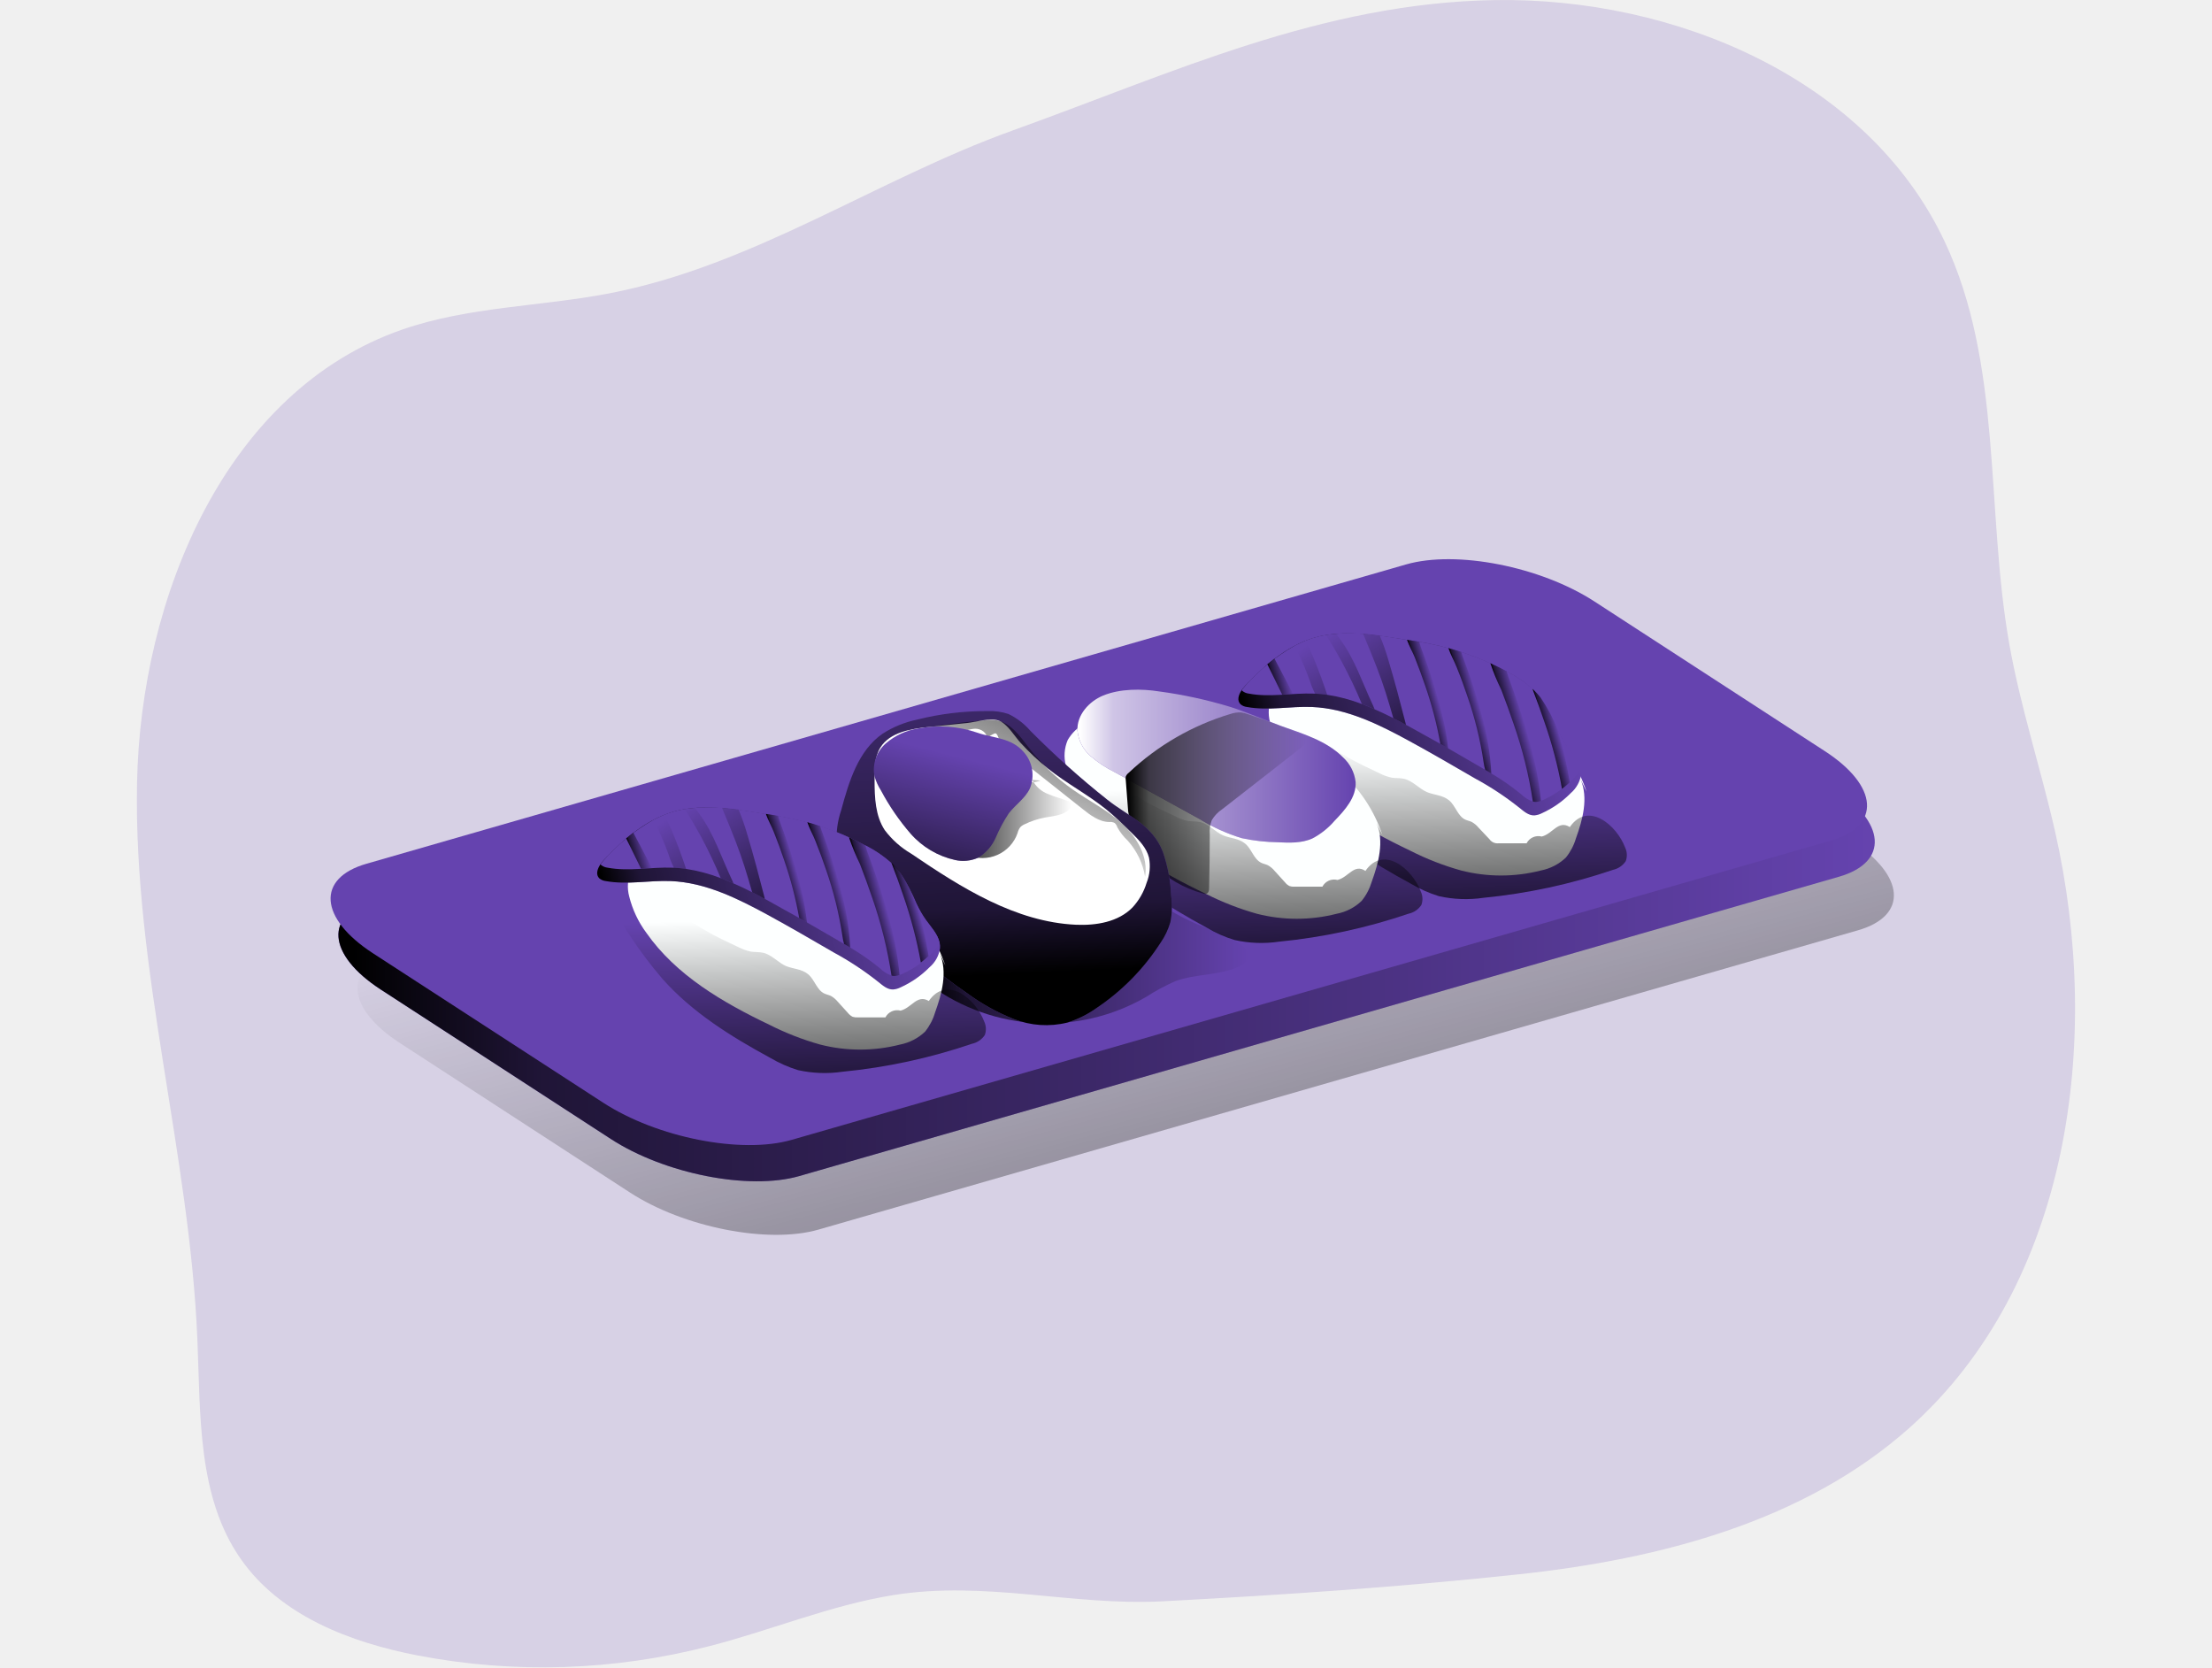
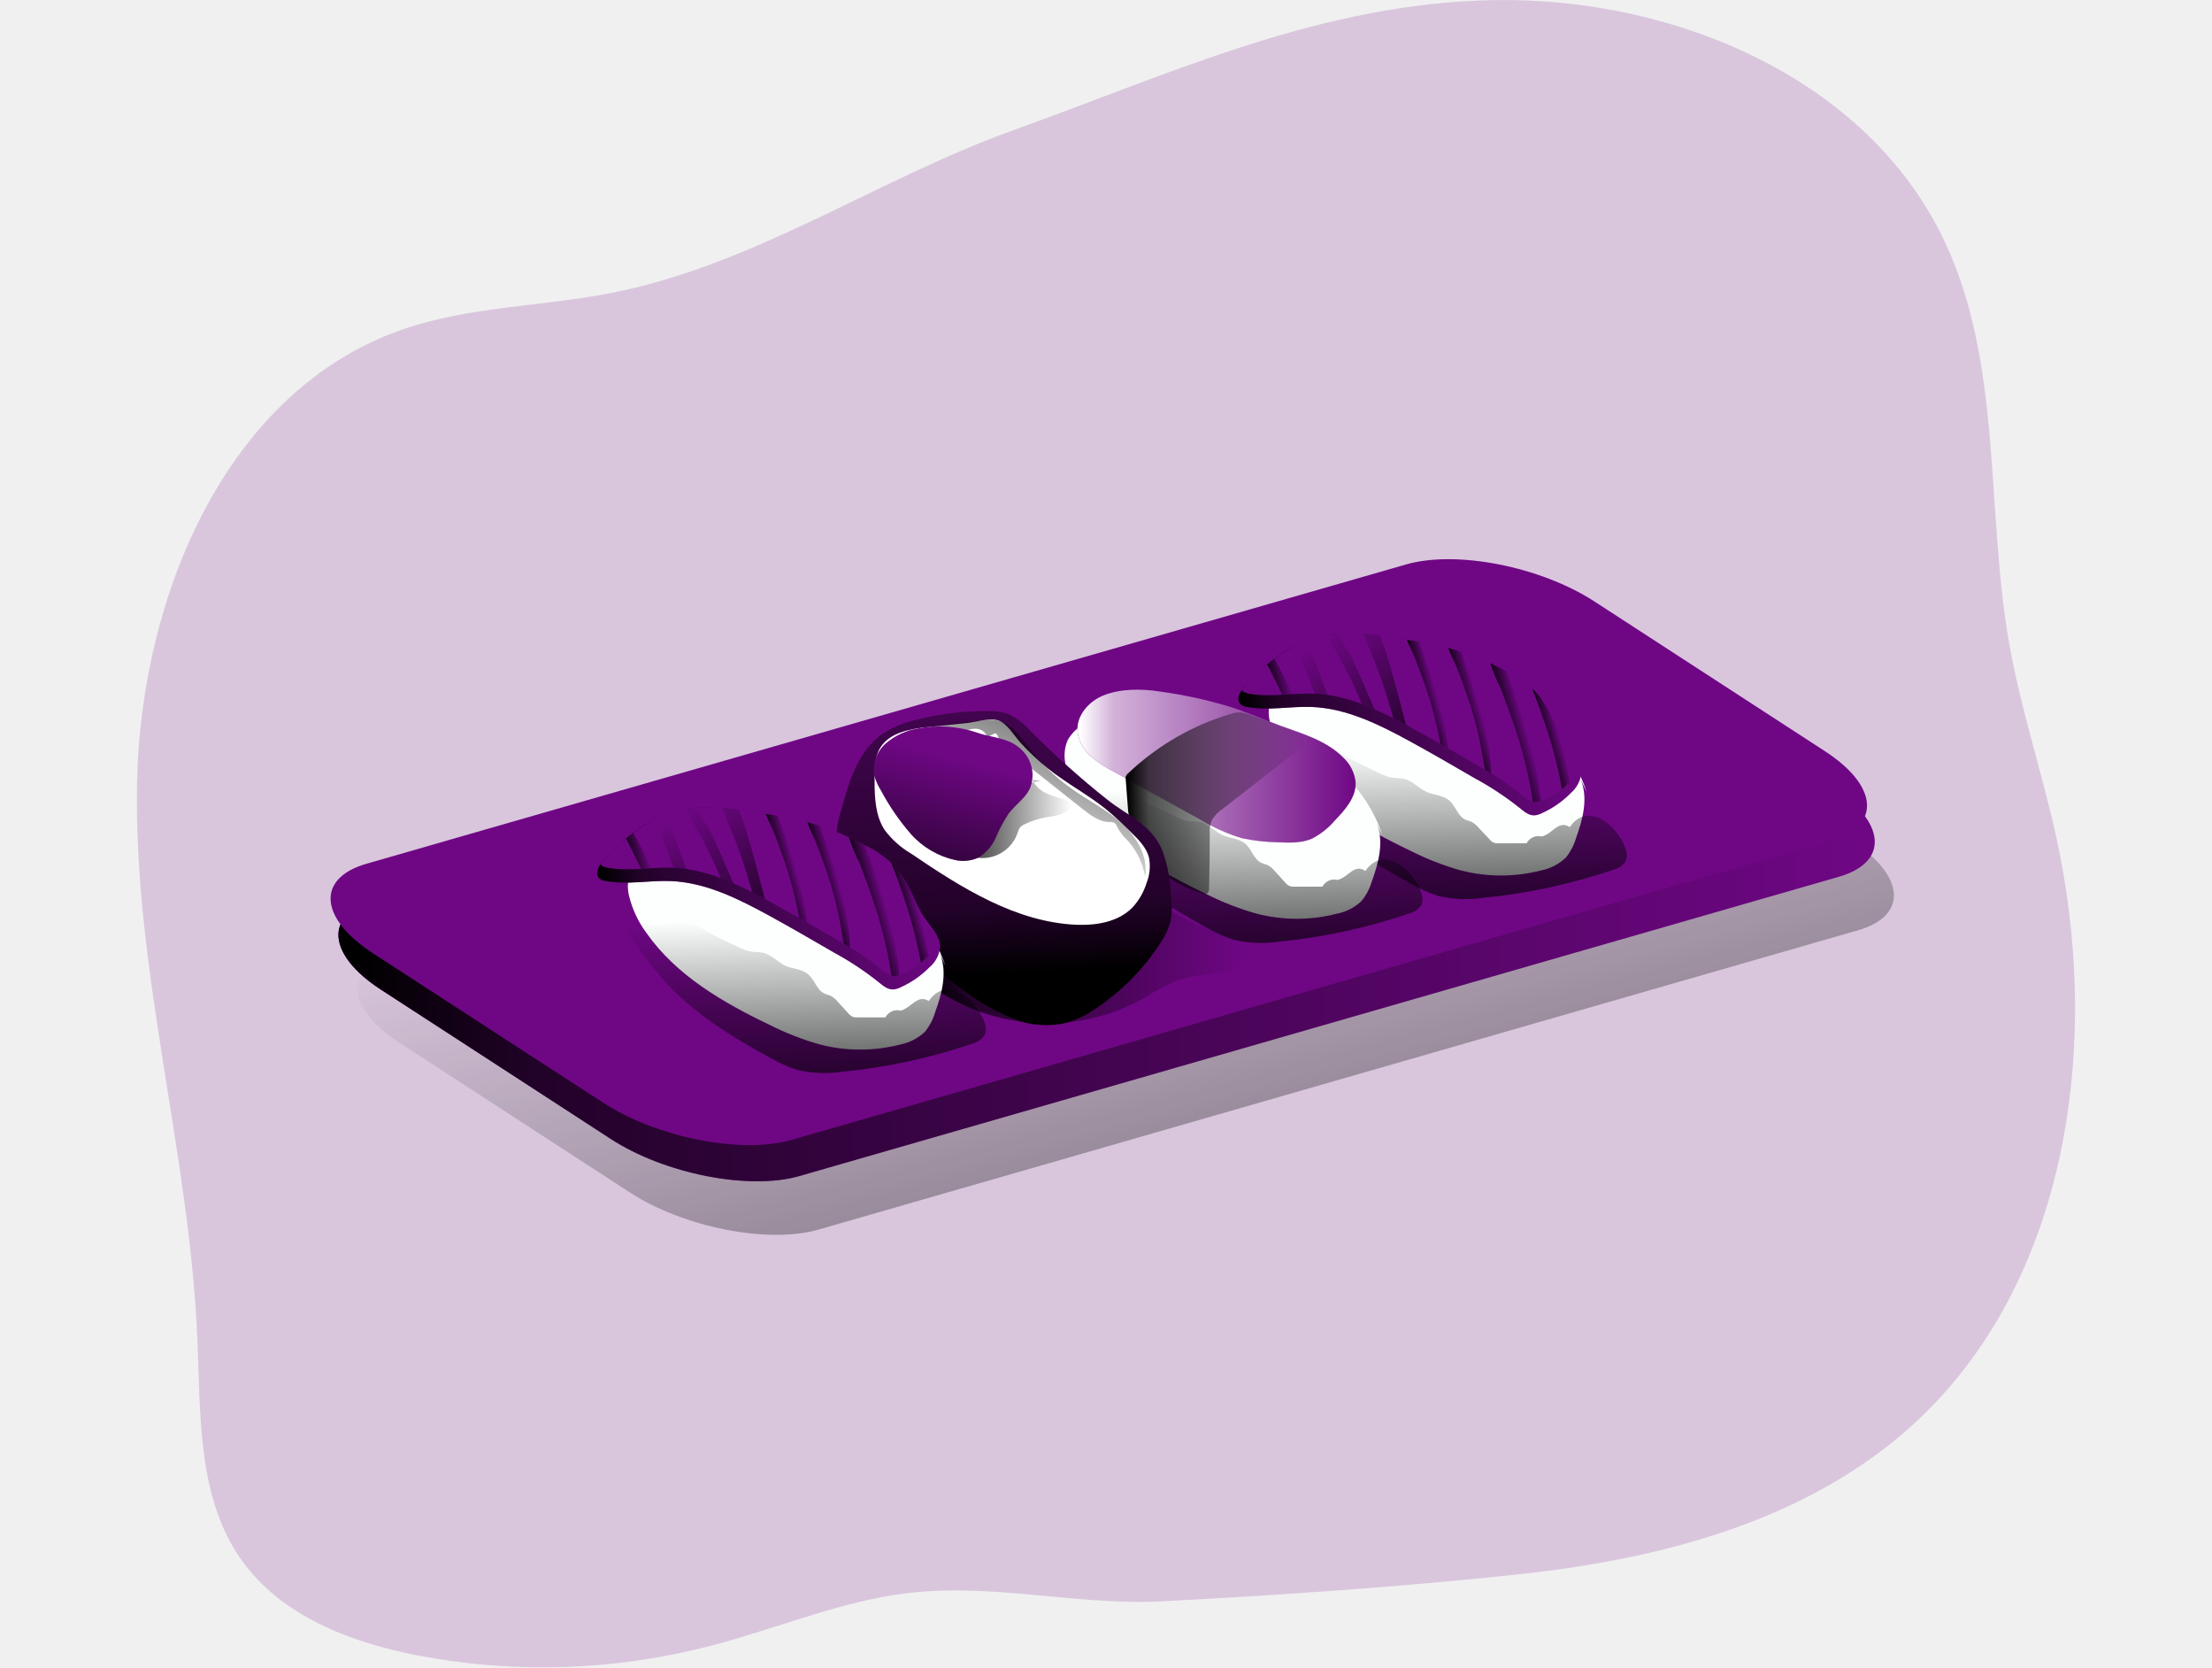
<svg xmlns="http://www.w3.org/2000/svg" xmlns:xlink="http://www.w3.org/1999/xlink" id="Layer_1" data-name="Layer 1" viewBox="0 0 368.25 316.73" width="406" height="306" class="illustration">
  <defs>
    <linearGradient id="linear-gradient" x1="247.53" y1="336.17" x2="198.19" y2="150.14" gradientUnits="userSpaceOnUse">
      <stop offset="0.01" />
      <stop offset="0.13" stop-opacity="0.69" />
      <stop offset="1" stop-opacity="0" />
    </linearGradient>
    <linearGradient id="linear-gradient-2" x1="57.39" y1="173.03" x2="349.27" y2="173.03" xlink:href="#linear-gradient" />
    <linearGradient id="linear-gradient-3" x1="908.48" y1="262.25" x2="967.53" y2="262.25" gradientTransform="translate(-713.25 145.78) rotate(-15.78)" xlink:href="#linear-gradient" />
    <linearGradient id="linear-gradient-4" x1="915.61" y1="245.8" x2="918.8" y2="245.8" gradientTransform="translate(-732.35 141.5) rotate(-15.78)" xlink:href="#linear-gradient" />
    <linearGradient id="linear-gradient-5" x1="931.29" y1="270.52" x2="922.13" y2="241.93" gradientTransform="translate(-713.25 145.78) rotate(-15.78)" xlink:href="#linear-gradient" />
    <linearGradient id="linear-gradient-6" x1="937.02" y1="268.68" x2="927.85" y2="240.09" gradientTransform="translate(-713.25 145.78) rotate(-15.78)" xlink:href="#linear-gradient" />
    <linearGradient id="linear-gradient-7" x1="941.85" y1="267.13" x2="932.68" y2="238.54" gradientTransform="translate(-713.25 145.78) rotate(-15.78)" xlink:href="#linear-gradient" />
    <linearGradient id="linear-gradient-8" x1="942.44" y1="256.49" x2="945.07" y2="256.49" gradientTransform="translate(-713.25 145.78) rotate(-15.78)" xlink:href="#linear-gradient" />
    <linearGradient id="linear-gradient-9" x1="949.59" y1="261.74" x2="952.24" y2="261.74" gradientTransform="translate(-713.25 145.78) rotate(-15.78)" xlink:href="#linear-gradient" />
    <linearGradient id="linear-gradient-10" x1="956.43" y1="267.99" x2="959.59" y2="267.99" gradientTransform="translate(-713.25 145.78) rotate(-15.78)" xlink:href="#linear-gradient" />
    <linearGradient id="linear-gradient-11" x1="962.83" y1="270.85" x2="965.34" y2="270.85" gradientTransform="translate(-713.25 145.78) rotate(-15.78)" xlink:href="#linear-gradient" />
    <linearGradient id="linear-gradient-12" x1="934.25" y1="301.92" x2="943.25" y2="266.41" gradientTransform="translate(-713.25 145.78) rotate(-15.78)" xlink:href="#linear-gradient" />
    <linearGradient id="linear-gradient-13" x1="168.39" y1="187.63" x2="230.21" y2="187.63" xlink:href="#linear-gradient" />
    <linearGradient id="linear-gradient-14" x1="894.68" y1="299.31" x2="903.68" y2="263.8" gradientTransform="translate(-713.25 145.78) rotate(-15.78)" xlink:href="#linear-gradient" />
    <linearGradient id="linear-gradient-15" x1="197.78" y1="149.81" x2="250.68" y2="149.81" gradientUnits="userSpaceOnUse">
      <stop offset="0.01" stop-color="#fff" />
      <stop offset="0.13" stop-color="#fff" stop-opacity="0.69" />
      <stop offset="1" stop-color="#fff" stop-opacity="0" />
    </linearGradient>
    <linearGradient id="linear-gradient-16" x1="206.95" y1="156.8" x2="241.35" y2="156.8" xlink:href="#linear-gradient" />
    <linearGradient id="linear-gradient-17" x1="471.82" y1="205.26" x2="479.49" y2="100.24" gradientTransform="translate(-307.82 41.69) rotate(-6.71)" xlink:href="#linear-gradient" />
    <linearGradient id="linear-gradient-18" x1="176.25" y1="159.87" x2="196.72" y2="159.87" xlink:href="#linear-gradient" />
    <linearGradient id="linear-gradient-19" x1="200.96" y1="129.58" x2="182.62" y2="168.59" xlink:href="#linear-gradient" />
    <linearGradient id="linear-gradient-20" x1="167.65" y1="176.62" x2="174.99" y2="147.95" xlink:href="#linear-gradient" />
    <linearGradient id="linear-gradient-21" x1="782.27" y1="260.95" x2="841.32" y2="260.95" gradientTransform="translate(-713.25 145.78) rotate(-15.78)" xlink:href="#linear-gradient" />
    <linearGradient id="linear-gradient-22" x1="789.4" y1="244.51" x2="792.59" y2="244.51" gradientTransform="translate(-732.35 141.5) rotate(-15.78)" xlink:href="#linear-gradient" />
    <linearGradient id="linear-gradient-23" x1="805.09" y1="269.23" x2="795.92" y2="240.64" gradientTransform="translate(-713.25 145.78) rotate(-15.78)" xlink:href="#linear-gradient" />
    <linearGradient id="linear-gradient-24" x1="810.82" y1="267.39" x2="801.65" y2="238.8" gradientTransform="translate(-713.25 145.78) rotate(-15.78)" xlink:href="#linear-gradient" />
    <linearGradient id="linear-gradient-25" x1="815.64" y1="265.84" x2="806.47" y2="237.25" gradientTransform="translate(-713.25 145.78) rotate(-15.78)" xlink:href="#linear-gradient" />
    <linearGradient id="linear-gradient-26" x1="816.23" y1="255.2" x2="818.86" y2="255.2" gradientTransform="translate(-713.25 145.78) rotate(-15.78)" xlink:href="#linear-gradient" />
    <linearGradient id="linear-gradient-27" x1="823.38" y1="260.45" x2="826.04" y2="260.45" gradientTransform="translate(-713.25 145.78) rotate(-15.78)" xlink:href="#linear-gradient" />
    <linearGradient id="linear-gradient-28" x1="830.22" y1="266.7" x2="833.38" y2="266.7" gradientTransform="translate(-713.25 145.78) rotate(-15.78)" xlink:href="#linear-gradient" />
    <linearGradient id="linear-gradient-29" x1="836.62" y1="269.56" x2="839.14" y2="269.56" gradientTransform="translate(-713.25 145.78) rotate(-15.78)" xlink:href="#linear-gradient" />
    <linearGradient id="linear-gradient-30" x1="808.04" y1="300.63" x2="817.05" y2="265.12" gradientTransform="translate(-713.25 145.78) rotate(-15.78)" xlink:href="#linear-gradient" />
  </defs>
-   <path d="M185.83,28.94l-.44.16c-25.75,9.26-49.21,25.67-76.6,30.92-13.05,2.5-26.64,2.5-39.2,6.84-33.54,11.6-49.79,50.75-50.46,86.23s10,70.27,11.47,105.72c.6,14.38,0,29.91,8.29,41.69,7.51,10.71,20.78,15.8,33.63,18.27A126.27,126.27,0,0,0,127.8,317c11.74-3,23.06-7.79,35-9.71,17.51-2.82,34,2.08,51.13,1.18,22.48-1.18,45.42-2.73,67.8-5.14,26.72-2.87,54.2-10,74.23-27.91,30.35-27.16,36.56-73.42,27.57-113.14-2.72-12-6.6-23.68-8.73-35.78-4.49-25.55-1.2-53-12.3-76.43C347.91,19.17,311.18,3.72,277,4.3,244.22,4.85,216,18.07,185.83,28.94Z" transform="translate(-19.09 -4.28)" fill="#6543af" opacity="0.18" style="isolation: isolate;" />
+   <path d="M185.83,28.94l-.44.16c-25.75,9.26-49.21,25.67-76.6,30.92-13.05,2.5-26.64,2.5-39.2,6.84-33.54,11.6-49.79,50.75-50.46,86.23s10,70.27,11.47,105.72c.6,14.38,0,29.91,8.29,41.69,7.51,10.71,20.78,15.8,33.63,18.27A126.27,126.27,0,0,0,127.8,317c11.74-3,23.06-7.79,35-9.71,17.51-2.82,34,2.08,51.13,1.18,22.48-1.18,45.42-2.73,67.8-5.14,26.72-2.87,54.2-10,74.23-27.91,30.35-27.16,36.56-73.42,27.57-113.14-2.72-12-6.6-23.68-8.73-35.78-4.49-25.55-1.2-53-12.3-76.43C347.91,19.17,311.18,3.72,277,4.3,244.22,4.85,216,18.07,185.83,28.94Z" transform="translate(-19.09 -4.28)" fill="#6f0785" opacity="0.18" style="isolation: isolate;" />
  <path d="M346.08,181l-197.5,56.86c-9.55,2.75-25.59-.41-35.81-7.05l-43.71-28.4c-10.22-6.64-10.77-14.26-1.22-17l197.51-56.86c9.54-2.75,25.58.41,35.8,7.05L344.86,164C355.08,170.63,355.63,178.25,346.08,181Z" transform="translate(-19.09 -4.28)" fill="url(#linear-gradient)" />
-   <path d="M342.45,170.83,144.94,227.69c-9.54,2.75-25.58-.41-35.8-7.05L65.43,192.25c-10.22-6.65-10.77-14.26-1.22-17l197.51-56.87c9.54-2.75,25.58.41,35.8,7.06l43.71,28.39C351.45,160.47,352,168.08,342.45,170.83Z" transform="translate(-19.09 -4.28)" fill="#6543af" />
+   <path d="M342.45,170.83,144.94,227.69c-9.54,2.75-25.58-.41-35.8-7.05L65.43,192.25c-10.22-6.65-10.77-14.26-1.22-17l197.51-56.87c9.54-2.75,25.58.41,35.8,7.06l43.71,28.39C351.45,160.47,352,168.08,342.45,170.83Z" transform="translate(-19.09 -4.28)" fill="#6f0785" />
  <path d="M342.45,170.83,144.94,227.69c-9.54,2.75-25.58-.41-35.8-7.05L65.43,192.25c-10.22-6.65-10.77-14.26-1.22-17l197.51-56.87c9.54-2.75,25.58.41,35.8,7.06l43.71,28.39C351.45,160.47,352,168.08,342.45,170.83Z" transform="translate(-19.09 -4.28)" fill="url(#linear-gradient-2)" />
-   <path d="M341,163.94l-197.5,56.87c-9.55,2.75-25.59-.41-35.81-7.06L63.94,185.36c-10.22-6.65-10.77-14.26-1.22-17l197.51-56.86c9.54-2.75,25.58.4,35.8,7.05l43.71,28.39C350,153.58,350.51,161.19,341,163.94Z" transform="translate(-19.09 -4.28)" fill="#6543af" />
+   <path d="M341,163.94l-197.5,56.87c-9.55,2.75-25.59-.41-35.81-7.06L63.94,185.36c-10.22-6.65-10.77-14.26-1.22-17l197.51-56.86c9.54-2.75,25.58.4,35.8,7.05l43.71,28.39C350,153.58,350.51,161.19,341,163.94Z" transform="translate(-19.09 -4.28)" fill="#6f0785" />
  <path d="M294.51,154.66a27.46,27.46,0,0,0-7.85-11.88,48,48,0,0,0-11.33-6.95c-8.45-4-17.71-7.54-27-6.17a26.94,26.94,0,0,0-10.3,3.79,8.5,8.5,0,0,0-3.29,3.17,7.44,7.44,0,0,0-.35,4.91,19.35,19.35,0,0,0,3.25,6.88c5.64,8.07,14.51,13.24,23.4,17.48a52.22,52.22,0,0,0,9.63,3.75,30.56,30.56,0,0,0,15.17,0,9.53,9.53,0,0,0,4.74-2.45,10.58,10.58,0,0,0,1.91-3.64c1.3-3.61,2.38-7.65.91-11.19" transform="translate(-19.09 -4.28)" fill="#fdffff" />
-   <path d="M293.41,150.29a3.82,3.82,0,0,1,.09,1,5.85,5.85,0,0,1-2,3.66,18.17,18.17,0,0,1-5.48,3.81,3.8,3.8,0,0,1-1.42.41c-1.11.05-2-.77-2.89-1.48a57.17,57.17,0,0,0-8.37-5.53c-4.16-2.42-8.33-4.84-12.56-7.15-5.76-3.14-11.87-6.16-18.42-6.43-4.13-.17-8.3.75-12.36,0a2.3,2.3,0,0,1-1.22-.51c-.73-.7-.4-1.76.19-2.66a7,7,0,0,1,.63-.79c4-4.25,8.66-8.23,14.34-9.5,5.9-1.31,12.45.15,18.31,1a53.12,53.12,0,0,1,17.12,5.71,19.43,19.43,0,0,1,6.44,5c2.1,2.75,2.93,6.28,4.93,9.11C291.75,147.34,293.07,148.69,293.41,150.29Z" transform="translate(-19.09 -4.28)" fill="#6543af" />
+   <path d="M293.41,150.29a3.82,3.82,0,0,1,.09,1,5.85,5.85,0,0,1-2,3.66,18.17,18.17,0,0,1-5.48,3.81,3.8,3.8,0,0,1-1.42.41c-1.11.05-2-.77-2.89-1.48a57.17,57.17,0,0,0-8.37-5.53c-4.16-2.42-8.33-4.84-12.56-7.15-5.76-3.14-11.87-6.16-18.42-6.43-4.13-.17-8.3.75-12.36,0a2.3,2.3,0,0,1-1.22-.51c-.73-.7-.4-1.76.19-2.66a7,7,0,0,1,.63-.79c4-4.25,8.66-8.23,14.34-9.5,5.9-1.31,12.45.15,18.31,1a53.12,53.12,0,0,1,17.12,5.71,19.43,19.43,0,0,1,6.44,5c2.1,2.75,2.93,6.28,4.93,9.11C291.75,147.34,293.07,148.69,293.41,150.29Z" transform="translate(-19.09 -4.28)" fill="#6f0785" />
  <path d="M293.41,150.29a3.82,3.82,0,0,1,.09,1,5.85,5.85,0,0,1-2,3.66,18.17,18.17,0,0,1-5.48,3.81,3.8,3.8,0,0,1-1.42.41c-1.11.05-2-.77-2.89-1.48a57.17,57.17,0,0,0-8.37-5.53c-4.16-2.42-8.33-4.84-12.56-7.15-5.76-3.14-11.87-6.16-18.42-6.43-4.13-.17-8.3.75-12.36,0a2.3,2.3,0,0,1-1.22-.51c-.73-.7-.4-1.76.19-2.66a7,7,0,0,1,.63-.79c4-4.25,8.66-8.23,14.34-9.5,5.9-1.31,12.45.15,18.31,1a53.12,53.12,0,0,1,17.12,5.71,19.43,19.43,0,0,1,6.44,5c2.1,2.75,2.93,6.28,4.93,9.11C291.75,147.34,293.07,148.69,293.41,150.29Z" transform="translate(-19.09 -4.28)" fill="url(#linear-gradient-3)" />
-   <path d="M293.41,150.29a8,8,0,0,1-1.56,2.1c-.16.17-.34.33-.51.49a17.66,17.66,0,0,1-1.48,1.24,18.73,18.73,0,0,1-3.5,2.09,4.5,4.5,0,0,1-.51.2,2.88,2.88,0,0,1-.9.21,1.94,1.94,0,0,1-.64-.08,6,6,0,0,1-2.26-1.41,43.89,43.89,0,0,0-5.63-3.92c-.39-.23-.77-.47-1.16-.69l-1.58-.92-5.46-3.16-1.48-.85c-1.88-1.05-3.75-2.1-5.63-3.13-.29-.17-.59-.33-.9-.49-.8-.44-1.61-.86-2.41-1.27-1.18-.6-2.36-1.17-3.55-1.68h0c-.8-.37-1.61-.69-2.42-1a31.33,31.33,0,0,0-6.58-1.75c-.76-.11-1.53-.19-2.31-.23a.93.93,0,0,0-.24,0c-4.11-.16-8.3.76-12.34,0a2.4,2.4,0,0,1-1.24-.51.86.86,0,0,1-.13-.14,7,7,0,0,1,.63-.79,36.83,36.83,0,0,1,9.49-7.69c.63-.32,1.28-.63,1.92-.9a19.09,19.09,0,0,1,2.93-.91l1-.2a17.08,17.08,0,0,1,1.92-.22,31.89,31.89,0,0,1,5.17,0c1.06.09,2.1.21,3.15.34,1.76.24,3.51.54,5.22.82l1.83.29.5.08a52.78,52.78,0,0,1,5.55,1.21c.83.21,1.64.47,2.45.74a47.39,47.39,0,0,1,5.48,2.13c1.05.47,2.08,1,3.1,1.53l0,0a23.62,23.62,0,0,1,4.87,3.31,12.66,12.66,0,0,1,1.57,1.7,33.24,33.24,0,0,1,3.25,6.13v0a20.36,20.36,0,0,0,1.67,2.95C291.75,147.34,293.07,148.69,293.41,150.29Z" transform="translate(-19.09 -4.28)" fill="#6543af" />
+   <path d="M293.41,150.29a8,8,0,0,1-1.56,2.1c-.16.17-.34.33-.51.49a17.66,17.66,0,0,1-1.48,1.24,18.73,18.73,0,0,1-3.5,2.09,4.5,4.5,0,0,1-.51.2,2.88,2.88,0,0,1-.9.21,1.94,1.94,0,0,1-.64-.08,6,6,0,0,1-2.26-1.41,43.89,43.89,0,0,0-5.63-3.92c-.39-.23-.77-.47-1.16-.69l-1.58-.92-5.46-3.16-1.48-.85c-1.88-1.05-3.75-2.1-5.63-3.13-.29-.17-.59-.33-.9-.49-.8-.44-1.61-.86-2.41-1.27-1.18-.6-2.36-1.17-3.55-1.68h0c-.8-.37-1.61-.69-2.42-1a31.33,31.33,0,0,0-6.58-1.75c-.76-.11-1.53-.19-2.31-.23a.93.93,0,0,0-.24,0c-4.11-.16-8.3.76-12.34,0a2.4,2.4,0,0,1-1.24-.51.86.86,0,0,1-.13-.14,7,7,0,0,1,.63-.79,36.83,36.83,0,0,1,9.49-7.69c.63-.32,1.28-.63,1.92-.9a19.09,19.09,0,0,1,2.93-.91l1-.2a17.08,17.08,0,0,1,1.92-.22,31.89,31.89,0,0,1,5.17,0c1.06.09,2.1.21,3.15.34,1.76.24,3.51.54,5.22.82l1.83.29.5.08a52.78,52.78,0,0,1,5.55,1.21c.83.21,1.64.47,2.45.74a47.39,47.39,0,0,1,5.48,2.13c1.05.47,2.08,1,3.1,1.53l0,0a23.62,23.62,0,0,1,4.87,3.31,12.66,12.66,0,0,1,1.57,1.7,33.24,33.24,0,0,1,3.25,6.13v0a20.36,20.36,0,0,0,1.67,2.95C291.75,147.34,293.07,148.69,293.41,150.29Z" transform="translate(-19.09 -4.28)" fill="#6f0785" />
  <polygon points="214.78 126.18 217.6 131.95 219.68 131.82 216.12 125.09 214.78 126.18" fill="url(#linear-gradient-4)" />
  <path d="M245.24,136.27c-.76-.11-1.53-.19-2.31-.23-.23-.49-.48-1-.66-1.46a47.57,47.57,0,0,0-1.86-4.77c-.11-.24-.82-1.75-1.31-2.94.63-.32,1.28-.63,1.92-.9a26.15,26.15,0,0,1,1.72,3.53C243.66,131.72,244.49,134,245.24,136.27Z" transform="translate(-19.09 -4.28)" fill="url(#linear-gradient-5)" />
  <path d="M254.24,139c-.8-.37-1.61-.69-2.42-1a86.18,86.18,0,0,0-3.75-7.89q-1.45-2.68-3.1-5.27a17.08,17.08,0,0,1,1.92-.22c.31.4.61.82.91,1.24,2.7,3.71,4.12,8.12,6.07,12.27C254,138.44,254.14,138.72,254.24,139Z" transform="translate(-19.09 -4.28)" fill="url(#linear-gradient-6)" />
  <path d="M260.13,141.65c0,.1.06.22.08.32-.8-.44-1.61-.86-2.41-1.27-.93-3.28-1.91-6.5-3.16-9.69-.74-1.93-1.54-3.85-2.34-5.76a6.13,6.13,0,0,1-.24-.59c1.06.09,2.1.21,3.15.34a39.65,39.65,0,0,1,1.68,4.77C258.07,133.71,259.11,137.67,260.13,141.65Z" transform="translate(-19.09 -4.28)" fill="url(#linear-gradient-7)" />
  <path d="M268.22,146.44l-1.48-.85a73.31,73.31,0,0,0-2.84-10.92c-.62-1.83-1.29-3.64-2-5.45-.4-1-1.08-2.23-1.5-3.4l1.83.29.5.08c.12.44.23.79.29,1C265.38,133.39,267.48,139.81,268.22,146.44Z" transform="translate(-19.09 -4.28)" fill="url(#linear-gradient-8)" />
  <path d="M276.42,151.21c-.39-.23-.77-.47-1.16-.69a8.64,8.64,0,0,1-.3-1.41,69,69,0,0,0-3.11-12.62c-.61-1.82-1.27-3.64-2-5.43-.43-1.11-1.16-2.41-1.58-3.66.83.21,1.64.47,2.45.74.11.38.21.68.26.84C273.69,136.12,276.06,143.54,276.42,151.21Z" transform="translate(-19.09 -4.28)" fill="url(#linear-gradient-9)" />
  <path d="M285.85,156.41a2.88,2.88,0,0,1-.9.21,1.94,1.94,0,0,1-.64-.08,81.13,81.13,0,0,0-3.65-14.73q-1.1-3.24-2.33-6.44a43.16,43.16,0,0,1-2.09-5.1c1.05.47,2.08,1,3.1,1.53.14.5.27.9.34,1.11C282.51,140.49,285.05,148.32,285.85,156.41Z" transform="translate(-19.09 -4.28)" fill="url(#linear-gradient-10)" />
  <path d="M289.07,143v0a76.49,76.49,0,0,1,2.26,9.89,17.66,17.66,0,0,1-1.48,1.24,83.5,83.5,0,0,0-3.33-12.67c-.71-2.12-1.48-4.23-2.28-6.32a12.66,12.66,0,0,1,1.57,1.7A33.24,33.24,0,0,1,289.07,143Z" transform="translate(-19.09 -4.28)" fill="url(#linear-gradient-11)" />
  <path d="M286,163.19a2.52,2.52,0,0,0-2.88,1.28l-5.31,0a1.86,1.86,0,0,1-1.75-.78L274,161.51a4.57,4.57,0,0,0-1.28-1.08c-.4-.2-.85-.27-1.26-.46-1.45-.69-1.82-2.62-3.06-3.65s-2.85-1-4.23-1.58c-1.53-.68-2.69-2.14-4.32-2.51-.76-.18-1.57-.1-2.34-.22a9,9,0,0,1-2.25-.8c-2-.94-4.07-1.89-6-3s-3.6-2.13-5.37-3.25l-6.74-4.29a5,5,0,0,0-1.18-.6c-1.88-.56-3.71,1.46-3.75,3.41s1.1,3.71,2.2,5.32a80.77,80.77,0,0,0,6.31,8.4c5.66,6.36,13,10.94,20.49,15a24.26,24.26,0,0,0,5.24,2.32,23.34,23.34,0,0,0,8.46.31,109.53,109.53,0,0,0,24.6-5.31,3.9,3.9,0,0,0,2.44-1.66,3.32,3.32,0,0,0-.12-2.58c-1.59-4.26-7.07-8.88-10.51-3.89C289.13,160,288.11,162.66,286,163.19Z" transform="translate(-19.09 -4.28)" fill="url(#linear-gradient-12)" />
  <path d="M228.07,183.21a5.2,5.2,0,0,1,1.73,1.42,2.06,2.06,0,0,1,.2,2.13,2.7,2.7,0,0,1-1.13.92c-3.82,2-8.49,1.49-12.52,3a40.27,40.27,0,0,0-5.55,3,37.64,37.64,0,0,1-40.93-2.2c-.89-.65-1.84-1.72-1.34-2.69a2,2,0,0,1,.86-.78,15.71,15.71,0,0,1,4.31-1.23c8.58-1.84,15.73-8.14,24.35-9.78,4.46-.85,9-.4,13.54-.34a8,8,0,0,1,5,1.25,40.83,40.83,0,0,0,5.36,2.51A51,51,0,0,1,228.07,183.21Z" transform="translate(-19.09 -4.28)" fill="url(#linear-gradient-13)" />
  <path d="M255.72,162.91A27.46,27.46,0,0,0,247.87,151a48,48,0,0,0-11.33-6.95c-8.45-4-17.71-7.54-27-6.17a27.06,27.06,0,0,0-10.3,3.79,8.43,8.43,0,0,0-3.29,3.17,7.44,7.44,0,0,0-.35,4.91,19.61,19.61,0,0,0,3.25,6.88c5.64,8.07,14.51,13.23,23.4,17.48a53.22,53.22,0,0,0,9.63,3.75,30.56,30.56,0,0,0,15.17,0,9.37,9.37,0,0,0,4.74-2.45,10.63,10.63,0,0,0,1.91-3.63c1.3-3.61,2.39-7.65.91-11.19" transform="translate(-19.09 -4.28)" fill="#fdffff" />
  <path d="M247.2,171.44a2.51,2.51,0,0,0-2.87,1.27l-5.32,0a2.2,2.2,0,0,1-.92-.11,2.32,2.32,0,0,1-.83-.67l-2-2.2a4.41,4.41,0,0,0-1.28-1.08c-.4-.2-.85-.27-1.25-.46-1.46-.7-1.83-2.63-3.07-3.65s-2.85-1-4.23-1.58c-1.53-.69-2.68-2.14-4.32-2.52-.76-.17-1.57-.09-2.34-.21a8.66,8.66,0,0,1-2.25-.81c-2-.94-4.07-1.88-6-3s-3.6-2.13-5.37-3.25L198.32,149a4.53,4.53,0,0,0-1.18-.6c-1.88-.56-3.71,1.45-3.75,3.41s1.1,3.71,2.2,5.32a82.21,82.21,0,0,0,6.31,8.4c5.66,6.35,13,10.93,20.49,15a24.75,24.75,0,0,0,5.24,2.32,23.34,23.34,0,0,0,8.46.31,109.53,109.53,0,0,0,24.6-5.31,3.9,3.9,0,0,0,2.44-1.66,3.32,3.32,0,0,0-.12-2.58c-1.59-4.26-7.07-8.88-10.51-3.89C250.34,168.28,249.32,170.91,247.2,171.44Z" transform="translate(-19.09 -4.28)" fill="url(#linear-gradient-14)" />
-   <path d="M202.67,136.41c-2.7,1.11-5,3.7-4.88,6.62a7.32,7.32,0,0,0,2.44,4.83,21.56,21.56,0,0,0,4.59,3.08L221,159.88A34.49,34.49,0,0,0,229,163.5a35.09,35.09,0,0,0,6.86.78c2.21.11,4.52.19,6.54-.71a14.32,14.32,0,0,0,4.24-3.37c2-2.07,4.16-4.49,4-7.37a7.49,7.49,0,0,0-2.39-4.68c-3.15-3.18-7.66-4.48-11.86-6-3.18-1.17-6.29-2.53-9.51-3.57a85.55,85.55,0,0,0-13.54-2.95C210,135.1,205.9,135.08,202.67,136.41Z" transform="translate(-19.09 -4.28)" fill="#6543af" />
+   <path d="M202.67,136.41c-2.7,1.11-5,3.7-4.88,6.62a7.32,7.32,0,0,0,2.44,4.83,21.56,21.56,0,0,0,4.59,3.08L221,159.88A34.49,34.49,0,0,0,229,163.5a35.09,35.09,0,0,0,6.86.78c2.21.11,4.52.19,6.54-.71a14.32,14.32,0,0,0,4.24-3.37c2-2.07,4.16-4.49,4-7.37a7.49,7.49,0,0,0-2.39-4.68c-3.15-3.18-7.66-4.48-11.86-6-3.18-1.17-6.29-2.53-9.51-3.57a85.55,85.55,0,0,0-13.54-2.95C210,135.1,205.9,135.08,202.67,136.41Z" transform="translate(-19.09 -4.28)" fill="#6f0785" />
  <path d="M202.67,136.41c-2.7,1.11-5,3.7-4.88,6.62a7.32,7.32,0,0,0,2.44,4.83,21.56,21.56,0,0,0,4.59,3.08L221,159.88A34.49,34.49,0,0,0,229,163.5a35.09,35.09,0,0,0,6.86.78c2.21.11,4.52.19,6.54-.71a14.32,14.32,0,0,0,4.24-3.37c2-2.07,4.16-4.49,4-7.37a7.49,7.49,0,0,0-2.39-4.68c-3.15-3.18-7.66-4.48-11.86-6-3.18-1.17-6.29-2.53-9.51-3.57a85.55,85.55,0,0,0-13.54-2.95C210,135.1,205.9,135.08,202.67,136.41Z" transform="translate(-19.09 -4.28)" fill="url(#linear-gradient-15)" />
  <path d="M207.52,159.62l-.55-7.15a1.68,1.68,0,0,1,0-.67,1.65,1.65,0,0,1,.55-.71,48.41,48.41,0,0,1,19.32-11.18,5.71,5.71,0,0,1,2-.3,6.08,6.08,0,0,1,1.32.33A107.46,107.46,0,0,1,240.62,144a1.37,1.37,0,0,1,.58.38c.44.59-.19,1.37-.77,1.82L225.3,158a6.3,6.3,0,0,0-2,2.11,6.13,6.13,0,0,0-.37,2.66q0,5.11-.13,10.23c0,.36-.05.78-.37,1a1,1,0,0,1-.82,0,21.36,21.36,0,0,1-9.58-5.61,15.94,15.94,0,0,1-4.5-10" transform="translate(-19.09 -4.28)" fill="url(#linear-gradient-16)" />
-   <path d="M188.86,143.12a13,13,0,0,0-4.18-3.21,11,11,0,0,0-4-.55,53.56,53.56,0,0,0-13.4,1.63,19.4,19.4,0,0,0-6.5,2.66c-4.63,3.2-6.4,9.09-7.87,14.53a16.3,16.3,0,0,0-.83,6.58c.38,2.5,1.89,4.65,3.36,6.7,2.1,2.95,4.22,5.9,6.59,8.64a78.8,78.8,0,0,0,14.68,12.77,39.81,39.81,0,0,0,9,5,16.82,16.82,0,0,0,10.13.67,19.71,19.71,0,0,0,5.57-2.76,42.77,42.77,0,0,0,12.18-12.42,13.31,13.31,0,0,0,1.85-3.88,15.15,15.15,0,0,0,.16-5,29.53,29.53,0,0,0-1.58-8.36c-2-5.17-6.51-6.71-10.51-9.88A165.31,165.31,0,0,1,188.86,143.12Z" transform="translate(-19.09 -4.28)" fill="#6543af" />
+   <path d="M188.86,143.12a13,13,0,0,0-4.18-3.21,11,11,0,0,0-4-.55,53.56,53.56,0,0,0-13.4,1.63,19.4,19.4,0,0,0-6.5,2.66c-4.63,3.2-6.4,9.09-7.87,14.53a16.3,16.3,0,0,0-.83,6.58c.38,2.5,1.89,4.65,3.36,6.7,2.1,2.95,4.22,5.9,6.59,8.64a78.8,78.8,0,0,0,14.68,12.77,39.81,39.81,0,0,0,9,5,16.82,16.82,0,0,0,10.13.67,19.71,19.71,0,0,0,5.57-2.76,42.77,42.77,0,0,0,12.18-12.42,13.31,13.31,0,0,0,1.85-3.88,15.15,15.15,0,0,0,.16-5,29.53,29.53,0,0,0-1.58-8.36c-2-5.17-6.51-6.71-10.51-9.88A165.31,165.31,0,0,1,188.86,143.12Z" transform="translate(-19.09 -4.28)" fill="#6f0785" />
  <path d="M188.86,143.12a13,13,0,0,0-4.18-3.21,11,11,0,0,0-4-.55,53.56,53.56,0,0,0-13.4,1.63,19.4,19.4,0,0,0-6.5,2.66c-4.63,3.2-6.4,9.09-7.87,14.53a16.3,16.3,0,0,0-.83,6.58c.38,2.5,1.89,4.65,3.36,6.7,2.1,2.95,4.22,5.9,6.59,8.64a78.8,78.8,0,0,0,14.68,12.77,39.81,39.81,0,0,0,9,5,16.82,16.82,0,0,0,10.13.67,19.71,19.71,0,0,0,5.57-2.76,42.77,42.77,0,0,0,12.18-12.42,13.31,13.31,0,0,0,1.85-3.88,15.15,15.15,0,0,0,.16-5,29.53,29.53,0,0,0-1.58-8.36c-2-5.17-6.51-6.71-10.51-9.88A165.31,165.31,0,0,1,188.86,143.12Z" transform="translate(-19.09 -4.28)" fill="url(#linear-gradient-17)" />
  <path d="M169.38,142.4c-3.36.35-7.19,1-9,3.84-1.16,1.83-1.16,4.13-1.13,6.3,0,3.25.14,6.71,1.93,9.43a17.13,17.13,0,0,0,5,4.46c9.55,6.48,19.83,13,31.36,13.52,3.84.16,8-.53,10.69-3.27a12.08,12.08,0,0,0,2.7-4.7,8.51,8.51,0,0,0,.45-4.8c-.48-1.88-1.92-3.34-3.3-4.7-1.57-1.54-3.14-3.08-4.84-4.46-3.49-2.81-7.5-4.91-11-7.7a47.5,47.5,0,0,1-5.18-4.85c-1.17-1.24-2.57-3.72-4.22-4.3s-4.32.27-6,.45Z" transform="translate(-19.09 -4.28)" fill="#fff" />
  <path d="M189.22,152.44a5.57,5.57,0,0,0,3,2.68c1.25.55,2.6.85,3.87,1.36a1,1,0,0,1,.55.37.93.93,0,0,1-.24,1c-1.12,1.32-3.06,1.42-4.76,1.73a15.09,15.09,0,0,0-3.91,1.29,2.4,2.4,0,0,0-.81.56,3.17,3.17,0,0,0-.51,1.12,7.06,7.06,0,0,1-9.44,4.16c-.39-.17-.84-.53-.69-.93a.88.88,0,0,1,.42-.41,12.8,12.8,0,0,0,5.3-7.26c.45-1.62.68-3.5,2-4.5,1.86-1.38,4.62-.19,6.77-1.06" transform="translate(-19.09 -4.28)" fill="url(#linear-gradient-18)" />
  <path d="M182.08,143.6a4.77,4.77,0,0,0-1.55,1c.21-1.08-1.07-1.92-2.18-1.89s-2.13.56-3.23.64-2.32-.31-3.49-.27a20.87,20.87,0,0,0-3.09.62,3.4,3.4,0,0,1-3-.6q7.26-1.37,14.63-2a9.1,9.1,0,0,1,2.15,0c2.75.41,4.52,3,6.22,5.19a38.27,38.27,0,0,0,8.32,7.95c3.13,2.19,6.6,3.93,9.42,6.5s5,6.32,4.36,10.09a13.58,13.58,0,0,0-3.27-6.83,10.48,10.48,0,0,1-2-2.56,1.86,1.86,0,0,0-.5-.82,1.77,1.77,0,0,0-1-.19c-1.94,0-3.62-1.29-5.14-2.5L186.2,148c-.91-.72-2-.4-2.73-1.23C183.23,146.47,182.83,143.33,182.08,143.6Z" transform="translate(-19.09 -4.28)" fill="url(#linear-gradient-19)" />
-   <path d="M167.52,142.67a12.29,12.29,0,0,0-6.15,2.84,6.65,6.65,0,0,0-2.14,6.2,10.4,10.4,0,0,0,1.23,2.72,44.2,44.2,0,0,0,5.64,8.22,15.79,15.79,0,0,0,8.45,5,7,7,0,0,0,4.3-.4,8.29,8.29,0,0,0,3.42-3.87,28.39,28.39,0,0,1,2.48-4.61c1.27-1.64,3.12-2.84,4-4.71a6.57,6.57,0,0,0-1.13-6.88c-2.39-2.8-5.66-2.61-8.8-3.7A22,22,0,0,0,167.52,142.67Z" transform="translate(-19.09 -4.28)" fill="#6543af" />
+   <path d="M167.52,142.67a12.29,12.29,0,0,0-6.15,2.84,6.65,6.65,0,0,0-2.14,6.2,10.4,10.4,0,0,0,1.23,2.72,44.2,44.2,0,0,0,5.64,8.22,15.79,15.79,0,0,0,8.45,5,7,7,0,0,0,4.3-.4,8.29,8.29,0,0,0,3.42-3.87,28.39,28.39,0,0,1,2.48-4.61c1.27-1.64,3.12-2.84,4-4.71a6.57,6.57,0,0,0-1.13-6.88c-2.39-2.8-5.66-2.61-8.8-3.7A22,22,0,0,0,167.52,142.67Z" transform="translate(-19.09 -4.28)" fill="#6f0785" />
  <path d="M167.52,142.67a12.29,12.29,0,0,0-6.15,2.84,6.65,6.65,0,0,0-2.14,6.2,10.4,10.4,0,0,0,1.23,2.72,44.2,44.2,0,0,0,5.64,8.22,15.79,15.79,0,0,0,8.45,5,7,7,0,0,0,4.3-.4,8.29,8.29,0,0,0,3.42-3.87,28.39,28.39,0,0,1,2.48-4.61c1.27-1.64,3.12-2.84,4-4.71a6.57,6.57,0,0,0-1.13-6.88c-2.39-2.8-5.66-2.61-8.8-3.7A22,22,0,0,0,167.52,142.67Z" transform="translate(-19.09 -4.28)" fill="url(#linear-gradient-20)" />
  <path d="M172.7,187.73a27.46,27.46,0,0,0-7.85-11.88,48,48,0,0,0-11.33-6.95c-8.44-4-17.7-7.54-27-6.17a27.06,27.06,0,0,0-10.3,3.79A8.43,8.43,0,0,0,113,169.7a7.35,7.35,0,0,0-.36,4.9,19.53,19.53,0,0,0,3.25,6.88c5.65,8.07,14.52,13.24,23.4,17.48a52.77,52.77,0,0,0,9.63,3.75,30.56,30.56,0,0,0,15.17,0,9.56,9.56,0,0,0,4.75-2.45,10.56,10.56,0,0,0,1.9-3.64c1.3-3.6,2.39-7.65.92-11.19" transform="translate(-19.09 -4.28)" fill="#fdffff" />
-   <path d="M171.6,183.36a3.07,3.07,0,0,1,.09,1,5.79,5.79,0,0,1-2,3.66,18.3,18.3,0,0,1-5.48,3.81,3.8,3.8,0,0,1-1.42.41c-1.11.05-2-.77-2.89-1.48a57.71,57.71,0,0,0-8.37-5.53c-4.17-2.42-8.33-4.84-12.56-7.15-5.77-3.14-11.87-6.16-18.42-6.43-4.13-.17-8.3.75-12.36,0a2.34,2.34,0,0,1-1.23-.51c-.72-.7-.4-1.76.2-2.66a7,7,0,0,1,.63-.79c4-4.25,8.66-8.23,14.34-9.5,5.89-1.31,12.44.15,18.31,1.05a53.2,53.2,0,0,1,17.12,5.71,19.39,19.39,0,0,1,6.43,5c2.11,2.75,2.93,6.28,4.94,9.11C170,180.41,171.26,181.76,171.6,183.36Z" transform="translate(-19.09 -4.28)" fill="#6543af" />
+   <path d="M171.6,183.36a3.07,3.07,0,0,1,.09,1,5.79,5.79,0,0,1-2,3.66,18.3,18.3,0,0,1-5.48,3.81,3.8,3.8,0,0,1-1.42.41c-1.11.05-2-.77-2.89-1.48a57.71,57.71,0,0,0-8.37-5.53c-4.17-2.42-8.33-4.84-12.56-7.15-5.77-3.14-11.87-6.16-18.42-6.43-4.13-.17-8.3.75-12.36,0a2.34,2.34,0,0,1-1.23-.51c-.72-.7-.4-1.76.2-2.66a7,7,0,0,1,.63-.79c4-4.25,8.66-8.23,14.34-9.5,5.89-1.31,12.44.15,18.31,1.05a53.2,53.2,0,0,1,17.12,5.71,19.39,19.39,0,0,1,6.43,5c2.11,2.75,2.93,6.28,4.94,9.11C170,180.41,171.26,181.76,171.6,183.36Z" transform="translate(-19.09 -4.28)" fill="#6f0785" />
  <path d="M171.6,183.36a3.07,3.07,0,0,1,.09,1,5.79,5.79,0,0,1-2,3.66,18.3,18.3,0,0,1-5.48,3.81,3.8,3.8,0,0,1-1.42.41c-1.11.05-2-.77-2.89-1.48a57.71,57.71,0,0,0-8.37-5.53c-4.17-2.42-8.33-4.84-12.56-7.15-5.77-3.14-11.87-6.16-18.42-6.43-4.13-.17-8.3.75-12.36,0a2.34,2.34,0,0,1-1.23-.51c-.72-.7-.4-1.76.2-2.66a7,7,0,0,1,.63-.79c4-4.25,8.66-8.23,14.34-9.5,5.89-1.31,12.44.15,18.31,1.05a53.2,53.2,0,0,1,17.12,5.71,19.39,19.39,0,0,1,6.43,5c2.11,2.75,2.93,6.28,4.94,9.11C170,180.41,171.26,181.76,171.6,183.36Z" transform="translate(-19.09 -4.28)" fill="url(#linear-gradient-21)" />
-   <path d="M171.6,183.36a7.94,7.94,0,0,1-1.55,2.1l-.52.49a16,16,0,0,1-1.47,1.24,18,18,0,0,1-3.51,2.09,3.39,3.39,0,0,1-.51.2,2.75,2.75,0,0,1-.9.21,1.91,1.91,0,0,1-.63-.08,5.81,5.81,0,0,1-2.26-1.41,45.33,45.33,0,0,0-5.63-3.92l-1.16-.69-1.59-.92q-2.72-1.59-5.46-3.16l-1.48-.85c-1.87-1-3.74-2.1-5.62-3.13-.29-.17-.6-.33-.9-.49-.8-.43-1.61-.86-2.42-1.27-1.18-.6-2.36-1.17-3.55-1.68h0c-.8-.36-1.61-.69-2.42-1a31.66,31.66,0,0,0-6.58-1.75c-.76-.11-1.54-.19-2.31-.23a1,1,0,0,0-.24,0c-4.12-.16-8.3.76-12.35,0a2.44,2.44,0,0,1-1.24-.51.87.87,0,0,1-.12-.14,7,7,0,0,1,.63-.79,36.87,36.87,0,0,1,9.49-7.69c.63-.32,1.27-.63,1.92-.9a18.42,18.42,0,0,1,2.93-.91l1-.2c.64-.11,1.27-.17,1.92-.22a32,32,0,0,1,5.18,0c1.05.09,2.1.21,3.15.34,1.76.24,3.51.54,5.22.82l1.83.29.49.08a53,53,0,0,1,5.56,1.21c.82.22,1.63.47,2.45.74a47.24,47.24,0,0,1,5.47,2.13c1.06.47,2.09,1,3.1,1.53l.05,0a23.62,23.62,0,0,1,4.87,3.31,13.28,13.28,0,0,1,1.56,1.7,33.28,33.28,0,0,1,3.26,6.13v0A20.25,20.25,0,0,0,169,179C170,180.41,171.26,181.76,171.6,183.36Z" transform="translate(-19.09 -4.28)" fill="#6543af" />
+   <path d="M171.6,183.36a7.94,7.94,0,0,1-1.55,2.1l-.52.49a16,16,0,0,1-1.47,1.24,18,18,0,0,1-3.51,2.09,3.39,3.39,0,0,1-.51.2,2.75,2.75,0,0,1-.9.21,1.91,1.91,0,0,1-.63-.08,5.81,5.81,0,0,1-2.26-1.41,45.33,45.33,0,0,0-5.63-3.92l-1.16-.69-1.59-.92q-2.72-1.59-5.46-3.16l-1.48-.85c-1.87-1-3.74-2.1-5.62-3.13-.29-.17-.6-.33-.9-.49-.8-.43-1.61-.86-2.42-1.27-1.18-.6-2.36-1.17-3.55-1.68h0c-.8-.36-1.61-.69-2.42-1a31.66,31.66,0,0,0-6.58-1.75c-.76-.11-1.54-.19-2.31-.23a1,1,0,0,0-.24,0c-4.12-.16-8.3.76-12.35,0a2.44,2.44,0,0,1-1.24-.51.87.87,0,0,1-.12-.14,7,7,0,0,1,.63-.79,36.87,36.87,0,0,1,9.49-7.69c.63-.32,1.27-.63,1.92-.9a18.42,18.42,0,0,1,2.93-.91l1-.2c.64-.11,1.27-.17,1.92-.22a32,32,0,0,1,5.18,0c1.05.09,2.1.21,3.15.34,1.76.24,3.51.54,5.22.82l1.83.29.49.08a53,53,0,0,1,5.56,1.21c.82.22,1.63.47,2.45.74a47.24,47.24,0,0,1,5.47,2.13c1.06.47,2.09,1,3.1,1.53l.05,0a23.62,23.62,0,0,1,4.87,3.31,13.28,13.28,0,0,1,1.56,1.7,33.28,33.28,0,0,1,3.26,6.13v0A20.25,20.25,0,0,0,169,179C170,180.41,171.26,181.76,171.6,183.36Z" transform="translate(-19.09 -4.28)" fill="#6f0785" />
  <polygon points="92.97 159.25 95.79 165.02 97.88 164.89 94.32 158.16 92.97 159.25" fill="url(#linear-gradient-22)" />
  <path d="M123.44,169.34c-.76-.11-1.54-.19-2.31-.23a14.57,14.57,0,0,1-.66-1.46,47.57,47.57,0,0,0-1.86-4.77c-.12-.24-.83-1.75-1.31-2.94.63-.32,1.27-.63,1.92-.9a27.33,27.33,0,0,1,1.71,3.53C121.86,164.79,122.69,167.06,123.44,169.34Z" transform="translate(-19.09 -4.28)" fill="url(#linear-gradient-23)" />
  <path d="M132.44,172.08c-.8-.36-1.61-.69-2.42-1-1.12-2.69-2.38-5.32-3.75-7.89-1-1.79-2-3.55-3.11-5.27.64-.11,1.27-.17,1.92-.22.31.4.62.82.92,1.24,2.7,3.71,4.12,8.13,6.06,12.28C132.19,171.51,132.33,171.79,132.44,172.08Z" transform="translate(-19.09 -4.28)" fill="url(#linear-gradient-24)" />
  <path d="M138.33,174.72c0,.1.06.22.08.32-.8-.43-1.61-.86-2.42-1.27-.92-3.28-1.91-6.5-3.15-9.69-.74-1.93-1.54-3.85-2.34-5.76a6.13,6.13,0,0,1-.24-.59c1.05.09,2.1.21,3.15.34a42.09,42.09,0,0,1,1.67,4.77C136.27,166.78,137.3,170.74,138.33,174.72Z" transform="translate(-19.09 -4.28)" fill="url(#linear-gradient-25)" />
  <path d="M146.41,179.51l-1.48-.85a73.31,73.31,0,0,0-2.84-10.92c-.61-1.83-1.28-3.64-2-5.45-.39-1-1.07-2.23-1.49-3.4l1.83.29.49.08c.12.44.24.79.3,1C143.58,166.46,145.67,172.88,146.41,179.51Z" transform="translate(-19.09 -4.28)" fill="url(#linear-gradient-26)" />
  <path d="M154.62,184.28l-1.16-.69a8.64,8.64,0,0,1-.3-1.41,70.71,70.71,0,0,0-3.11-12.62q-.92-2.73-2-5.43c-.42-1.11-1.15-2.41-1.57-3.66.82.22,1.63.47,2.45.74.1.38.2.68.26.84C151.89,169.19,154.26,176.61,154.62,184.28Z" transform="translate(-19.09 -4.28)" fill="url(#linear-gradient-27)" />
  <path d="M164,189.48a2.75,2.75,0,0,1-.9.21,1.91,1.91,0,0,1-.63-.08,82.82,82.82,0,0,0-3.65-14.73q-1.1-3.24-2.34-6.44a43.16,43.16,0,0,1-2.09-5.1c1.06.47,2.09,1,3.1,1.53.15.5.27.9.34,1.11C160.7,173.56,163.25,181.39,164,189.48Z" transform="translate(-19.09 -4.28)" fill="url(#linear-gradient-28)" />
  <path d="M167.27,176v0a74.33,74.33,0,0,1,2.25,9.88,16,16,0,0,1-1.47,1.24,85.92,85.92,0,0,0-3.33-12.67c-.71-2.12-1.48-4.23-2.28-6.32a13.28,13.28,0,0,1,1.56,1.7A33.28,33.28,0,0,1,167.27,176Z" transform="translate(-19.09 -4.28)" fill="url(#linear-gradient-29)" />
  <path d="M164.19,196.26a2.52,2.52,0,0,0-2.88,1.28l-5.32,0a2.5,2.5,0,0,1-.91-.11,2.59,2.59,0,0,1-.84-.67l-2-2.21a4.72,4.72,0,0,0-1.28-1.08c-.4-.19-.86-.27-1.26-.46-1.45-.69-1.83-2.62-3.06-3.65s-2.85-1-4.24-1.58-2.68-2.14-4.31-2.51c-.77-.18-1.57-.1-2.35-.22a9.15,9.15,0,0,1-2.25-.8c-2-.94-4.07-1.89-6-3s-3.61-2.13-5.37-3.25l-6.74-4.29a4.93,4.93,0,0,0-1.19-.6c-1.87-.56-3.7,1.46-3.74,3.41s1.09,3.71,2.2,5.32a80.77,80.77,0,0,0,6.31,8.4c5.65,6.36,13,10.94,20.48,15a24.55,24.55,0,0,0,5.25,2.32,23.33,23.33,0,0,0,8.46.31,109,109,0,0,0,24.59-5.31,3.92,3.92,0,0,0,2.45-1.66,3.32,3.32,0,0,0-.12-2.58c-1.59-4.26-7.07-8.88-10.52-3.89C167.33,193.1,166.31,195.73,164.19,196.26Z" transform="translate(-19.09 -4.28)" fill="url(#linear-gradient-30)" />
</svg>
